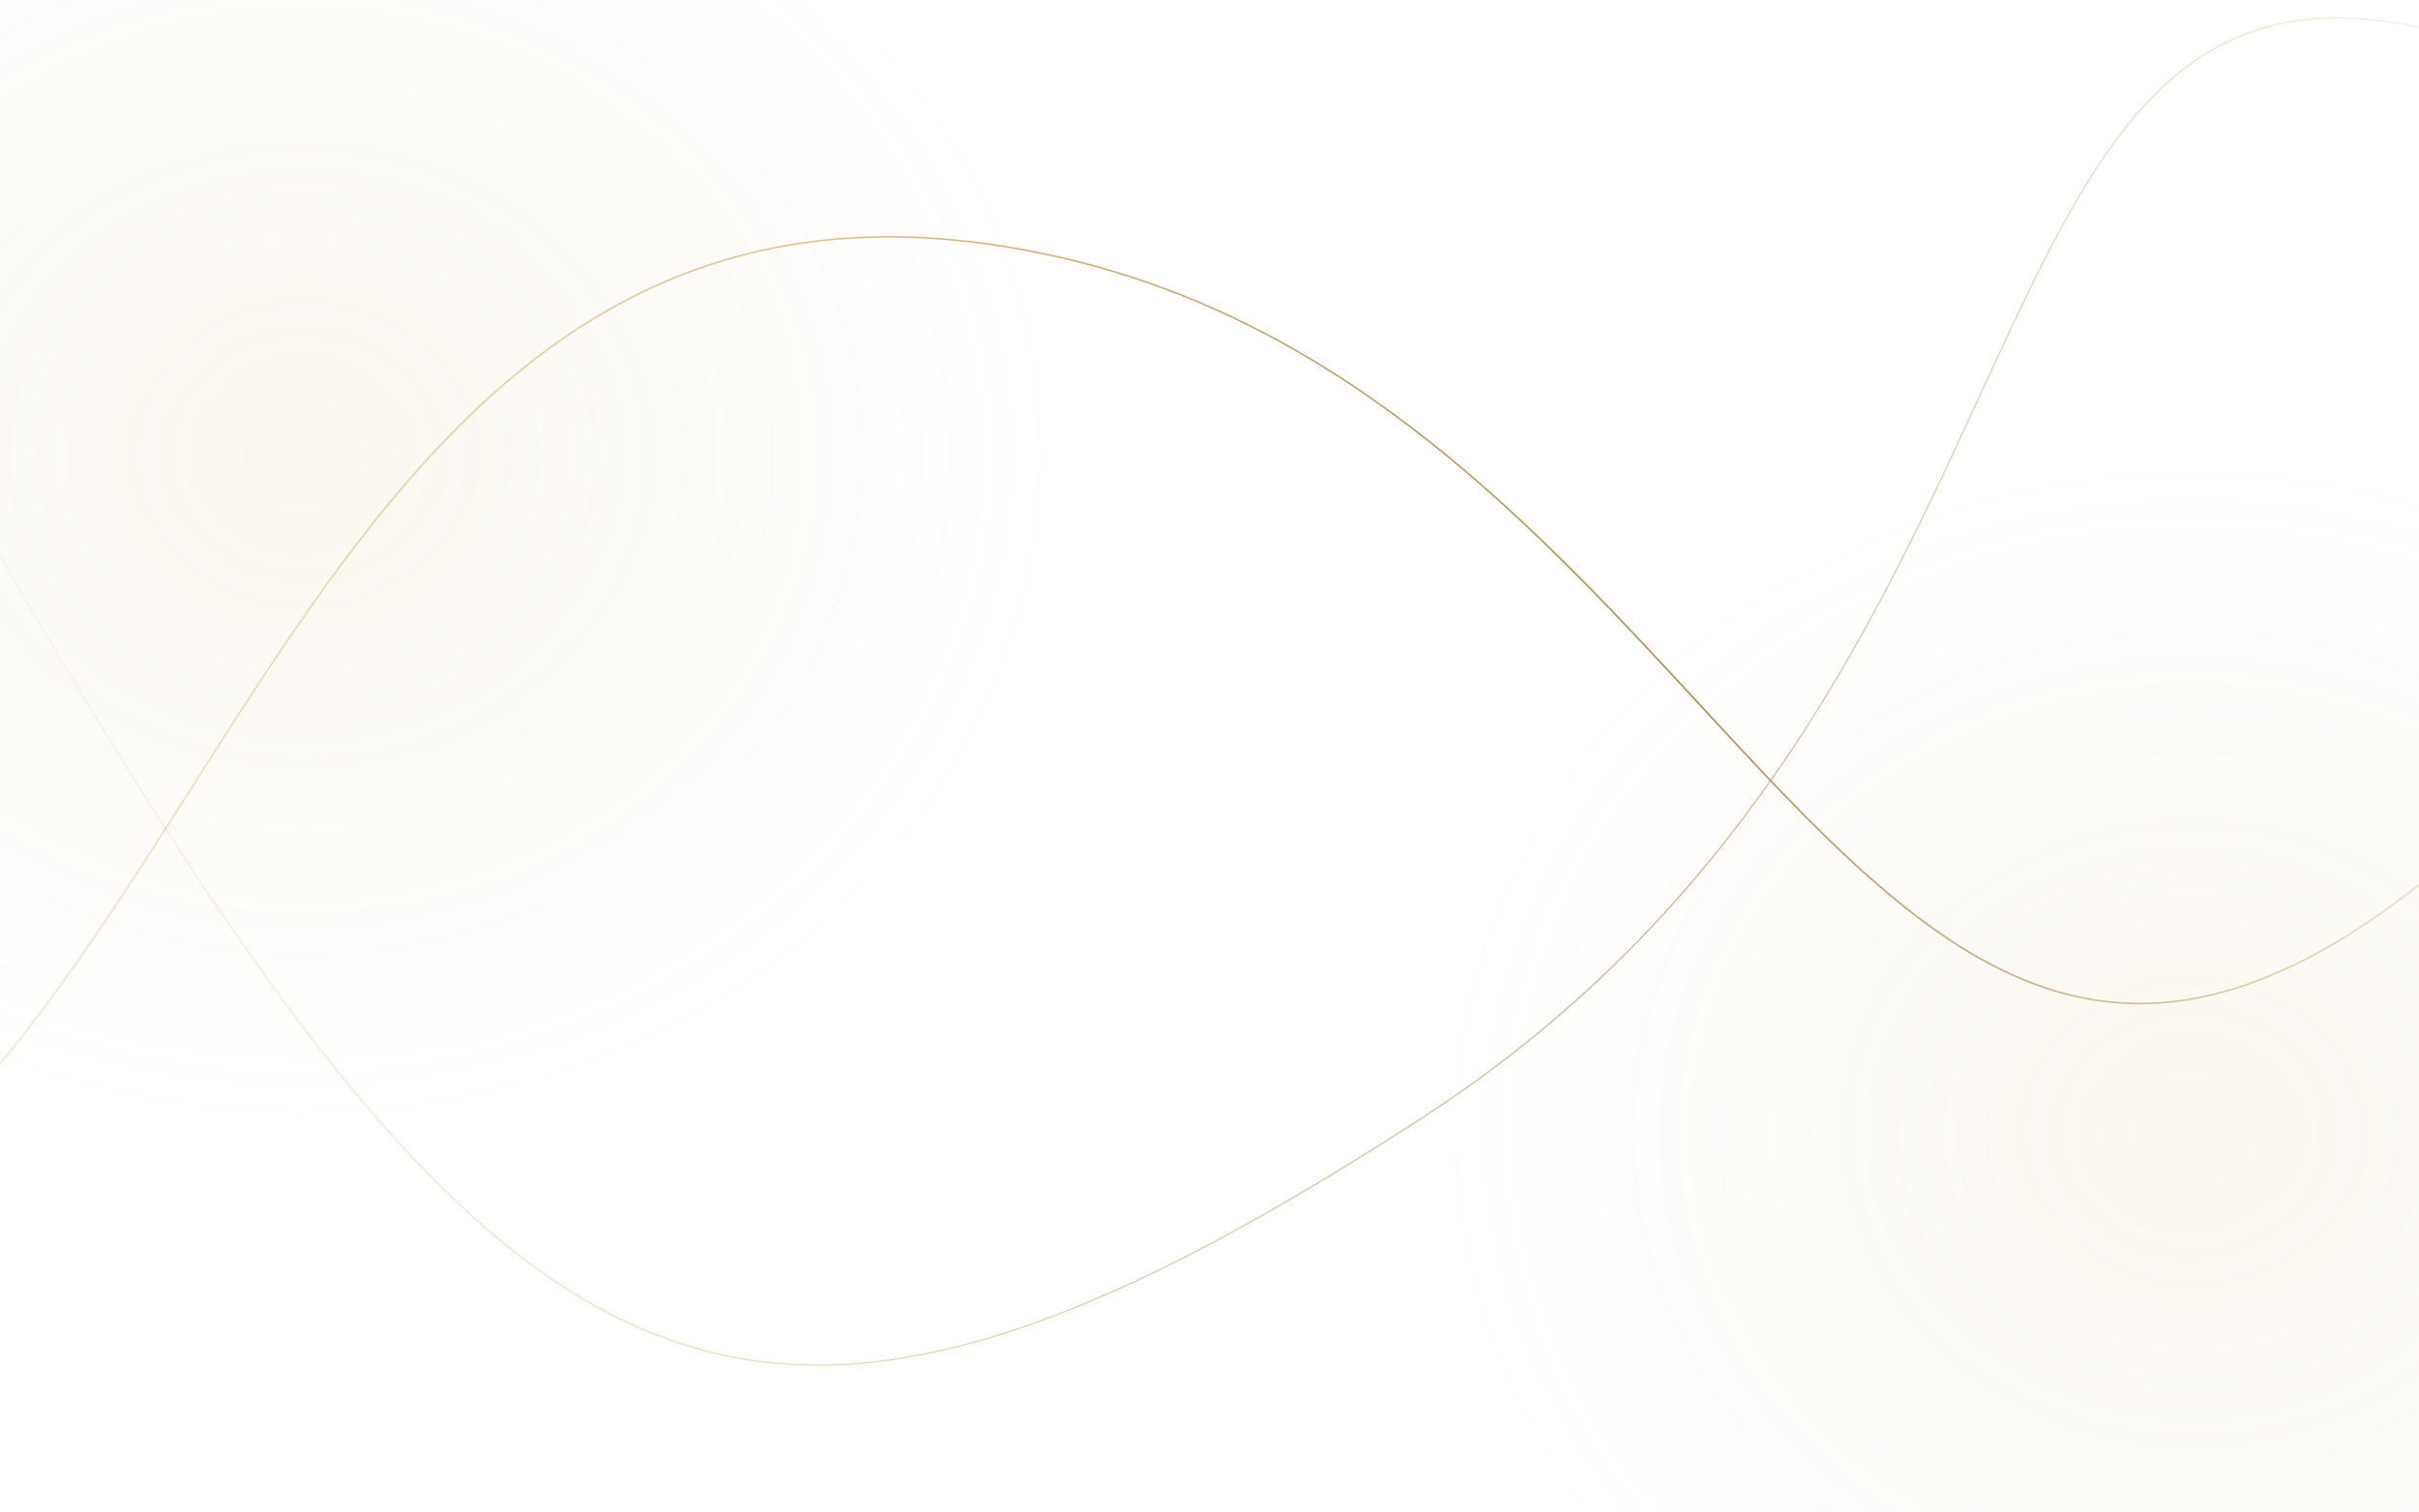
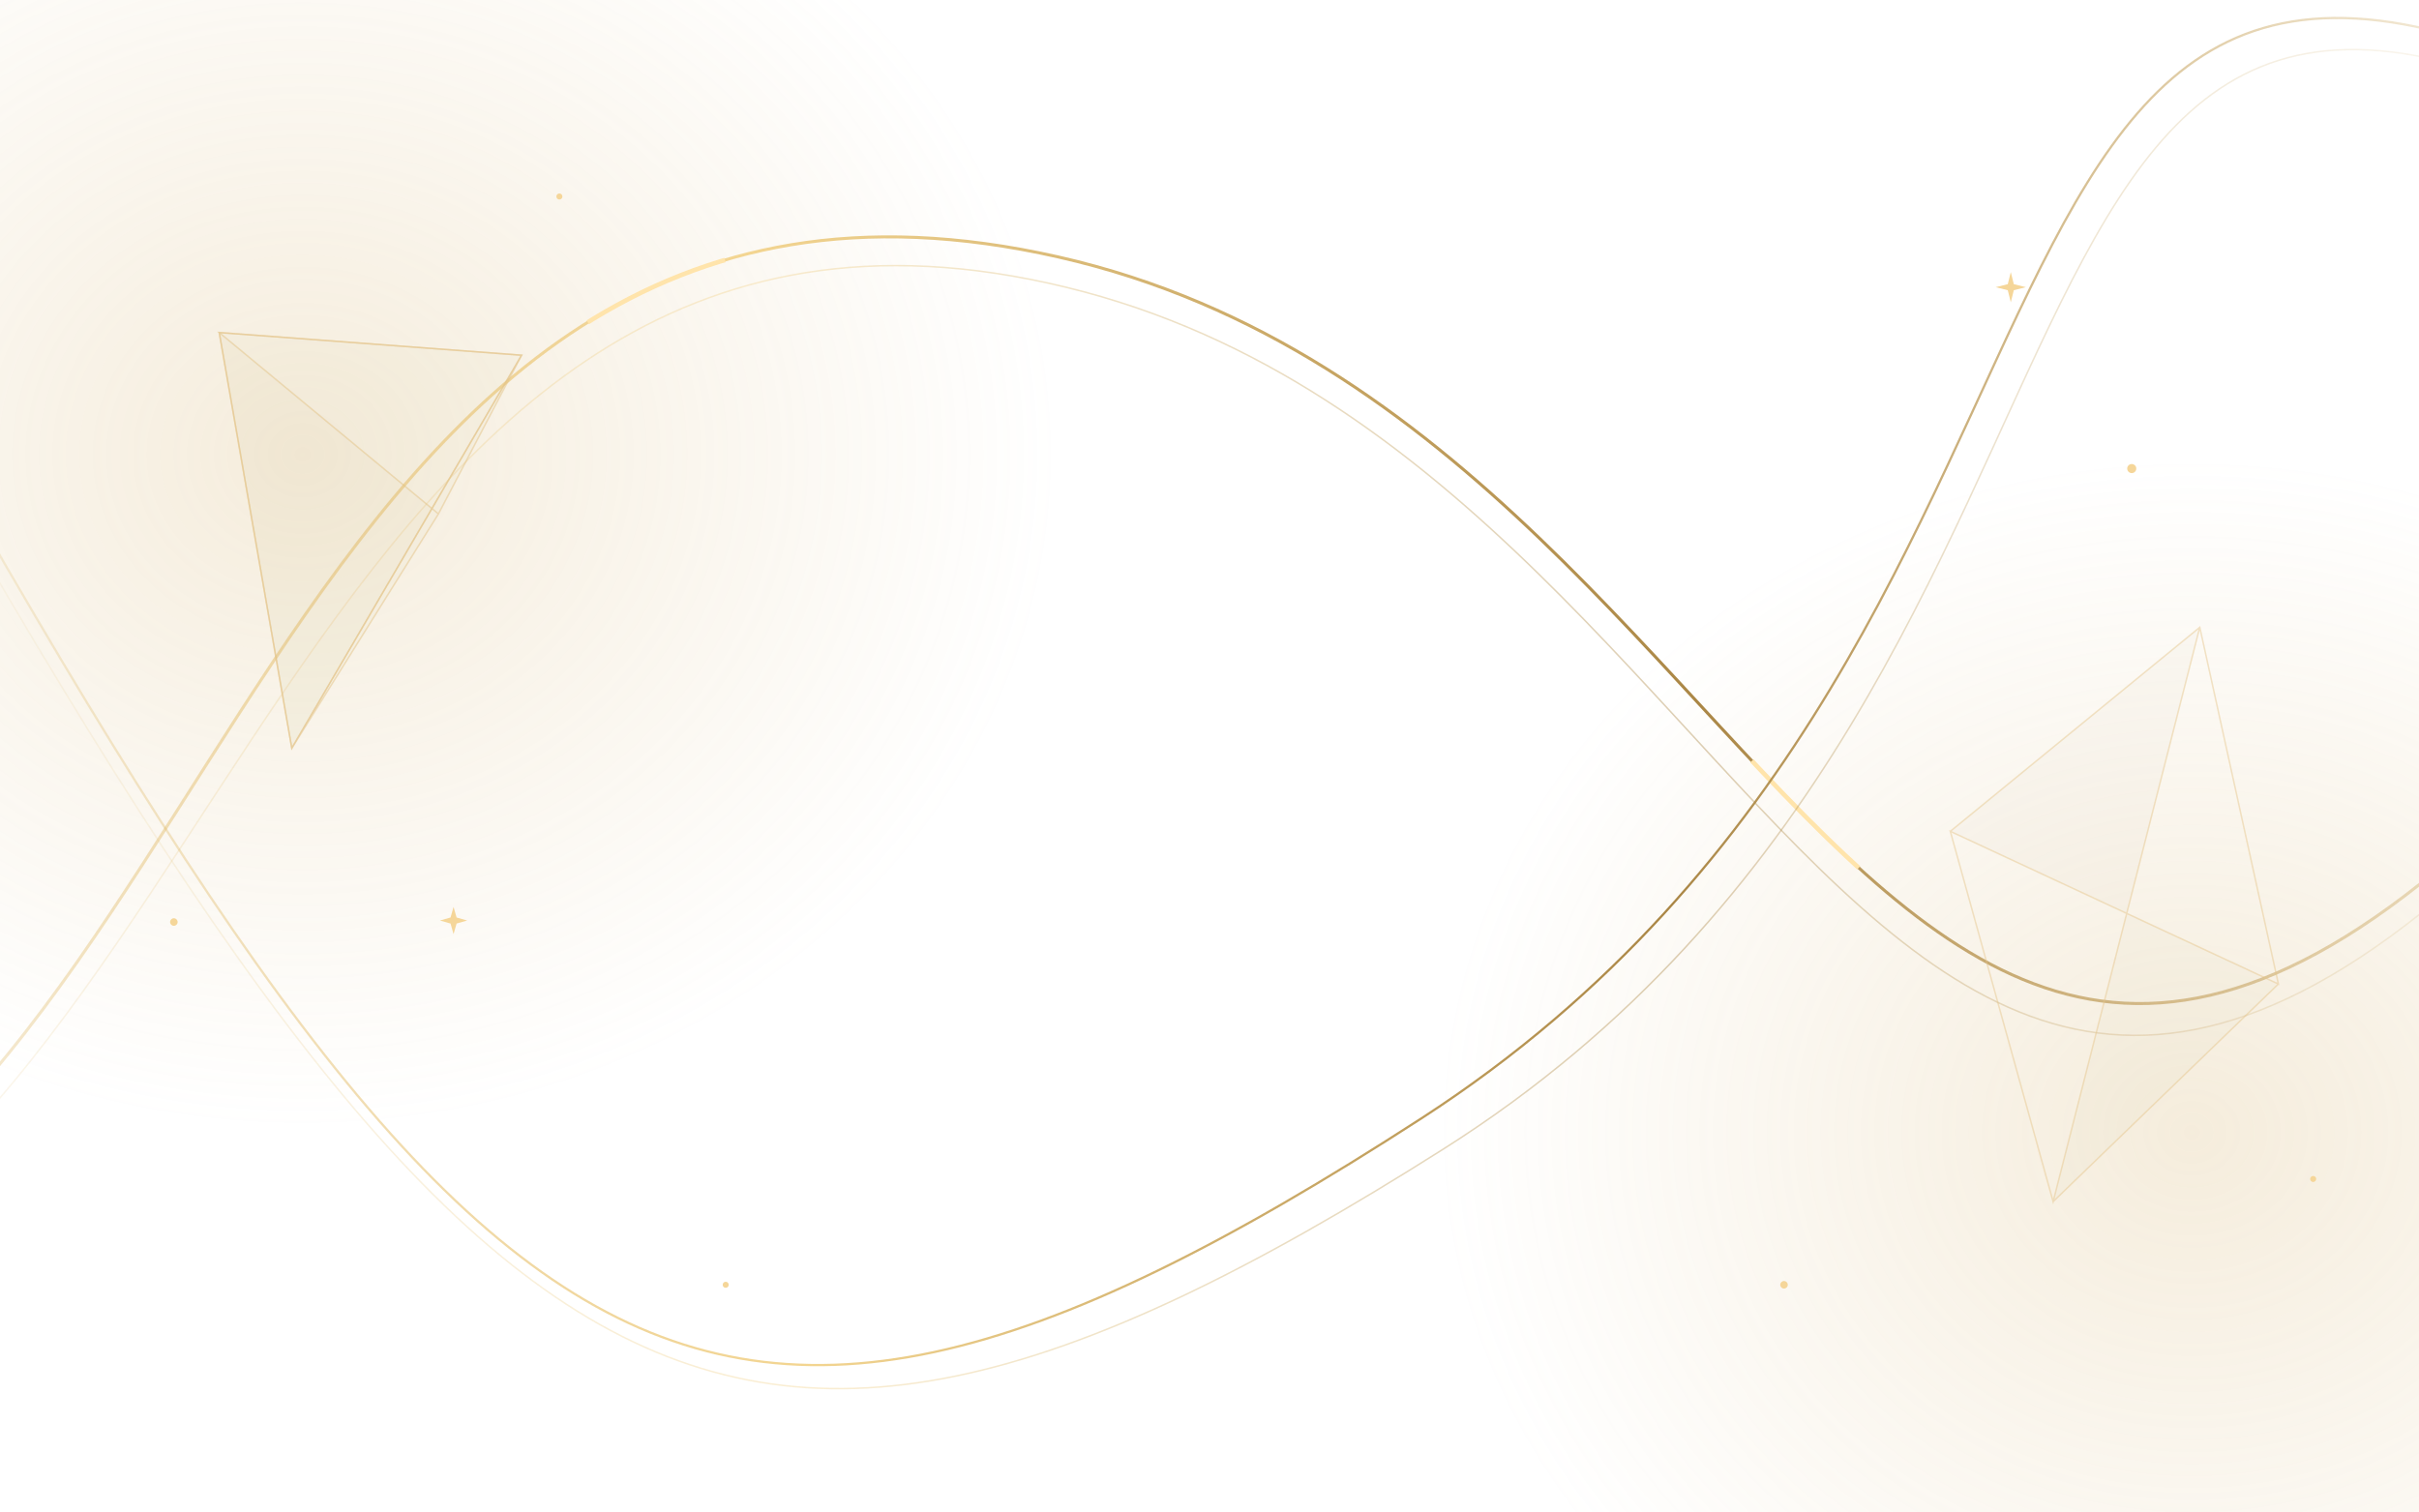
<svg xmlns="http://www.w3.org/2000/svg" viewBox="0 0 1600 1000" fill="none">
  <defs>
    <linearGradient id="gold">
      <stop stop-color="#d5aa51" stop-opacity="0" />
-       <stop offset=".35" stop-color="#e0c28b" />
+       <stop offset=".35" stop-color="#f3d591" />
      <stop offset=".65" stop-color="#aa8645" />
      <stop offset="1" stop-color="#d5aa51" stop-opacity="0" />
    </linearGradient>
    <radialGradient id="halo">
-       <stop stop-color="#d2ab60" stop-opacity=".1" />
+       <stop stop-color="#d2ab60" stop-opacity=".22" />
      <stop offset="1" stop-color="#d2ab60" stop-opacity="0" />
    </radialGradient>
  </defs>
  <style>
-     .ribbon{transform-origin:800px 500px;animation:sway 28s ease-in-out infinite alternate}.second{animation-delay:-14s;animation-direction:alternate-reverse}
-     @keyframes sway{from{transform:rotate(-3deg) translateY(-12px)}to{transform:rotate(3deg) translateY(12px)}}
+     .ribbon{transform-origin:800px 500px;animation:sway 14s ease-in-out infinite alternate}.second{animation-delay:-7s;animation-direction:alternate-reverse}.facet{transform-box:fill-box;transform-origin:center;animation:float 12s ease-in-out infinite alternate}.other{animation-delay:-6s}.sparks{animation:glimmer 5s ease-in-out infinite alternate}.trails{stroke-dasharray:100 800;animation:travel 12s linear infinite}
+     @keyframes sway{from{transform:rotate(-7deg) translateY(-25px)}to{transform:rotate(7deg) translateY(25px)}}
+     @keyframes float{from{transform:translateY(-18px) rotate(-7deg)}to{transform:translateY(25px) rotate(9deg)}}
+     @keyframes glimmer{from{opacity:.35}to{opacity:1}}
+     @keyframes travel{to{stroke-dashoffset:-1800}}
    @media(prefers-reduced-motion:reduce){*{animation:none!important}}
  </style>
  <ellipse cx="200" cy="300" rx="500" ry="450" fill="url(#halo)" />
  <ellipse cx="1450" cy="750" rx="500" ry="450" fill="url(#halo)" />
  <g class="ribbon" stroke="url(#gold)">
-     <path d="M-220 850C150 780 170 50 700 170S1250 1120 1840 320" stroke-width="1" />
+     <path d="M-220 850C150 780 170 50 700 170S1250 1120 1840 320" stroke-width="2" />
+     <path d="M-220 870C150 800 190 65 705 190S1250 1140 1840 340" stroke-opacity=".4" />
+     <path class="trails" d="M-220 850C150 780 170 50 700 170S1250 1120 1840 320" stroke="#ffe4ab" stroke-width="3" />
  </g>
  <g class="ribbon second" stroke="url(#gold)">
-     <path d="M-150 100C300 920 430 1070 940 740S1240-220 1790 100" stroke-width=".8" stroke-opacity=".65" />
+     <path d="M-150 100C300 920 430 1070 940 740S1240-220 1790 100" stroke-width="1.5" />
+     <path d="M-150 120C300 940 450 1080 955 760S1260-200 1790 120" stroke-opacity=".4" />
+   </g>
+   <g class="facet" stroke="#e5c488" stroke-opacity=".5" fill="#c2a16a" fill-opacity=".05">
+     <path d="m145 220 145 120-97 155-48-275 200 15-55 105-97 155 152-260Z" />
+     <path d="m145 220 200 15-152 260Z" />
+   </g>
+   <g class="facet other" stroke="#e5c488" stroke-opacity=".45" fill="#c2a16a" fill-opacity=".04">
+     <path d="m1290 550 165-135 52 236-217-101 68 245 149-144-52-236-97 380Z" />
+   </g>
+   <g class="sparks" fill="#f5d699">
+     <circle cx="115" cy="610" r="2.5" />
+     <circle cx="370" cy="130" r="2" />
+     <circle cx="1410" cy="310" r="3" />
+     <circle cx="1180" cy="850" r="2.5" />
+     <circle cx="480" cy="850" r="2" />
+     <circle cx="1530" cy="780" r="2" />
+     <path d="m300 600 2 7 7 2-7 2-2 7-2-7-7-2 7-2Zm1030-420 2 8 8 2-8 2-2 8-2-8-8-2 8-2Z" />
  </g>
</svg>
